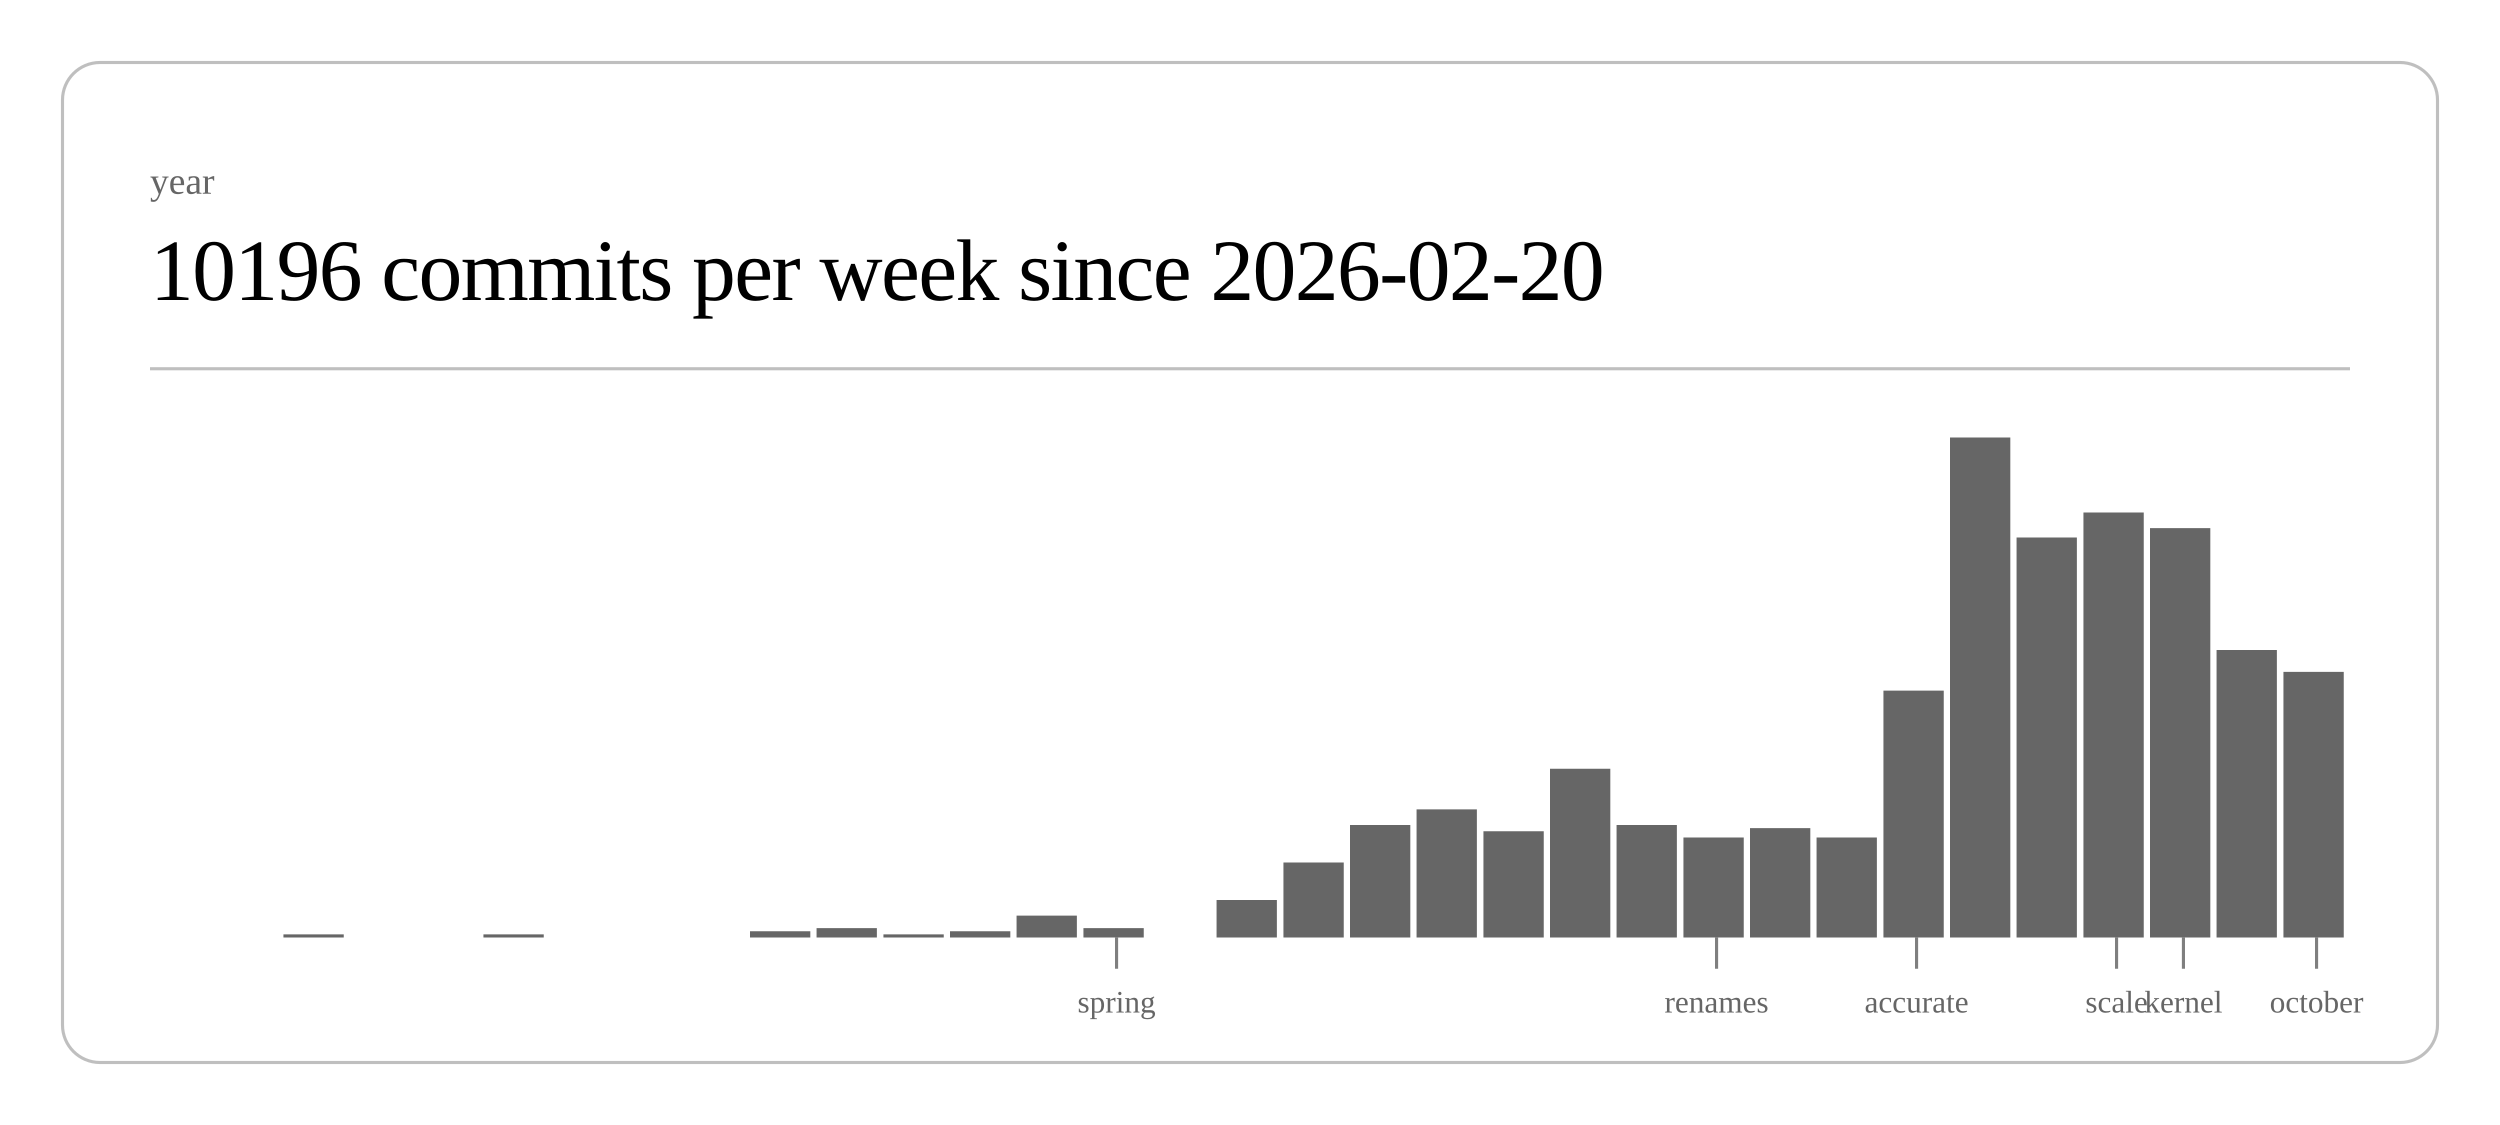
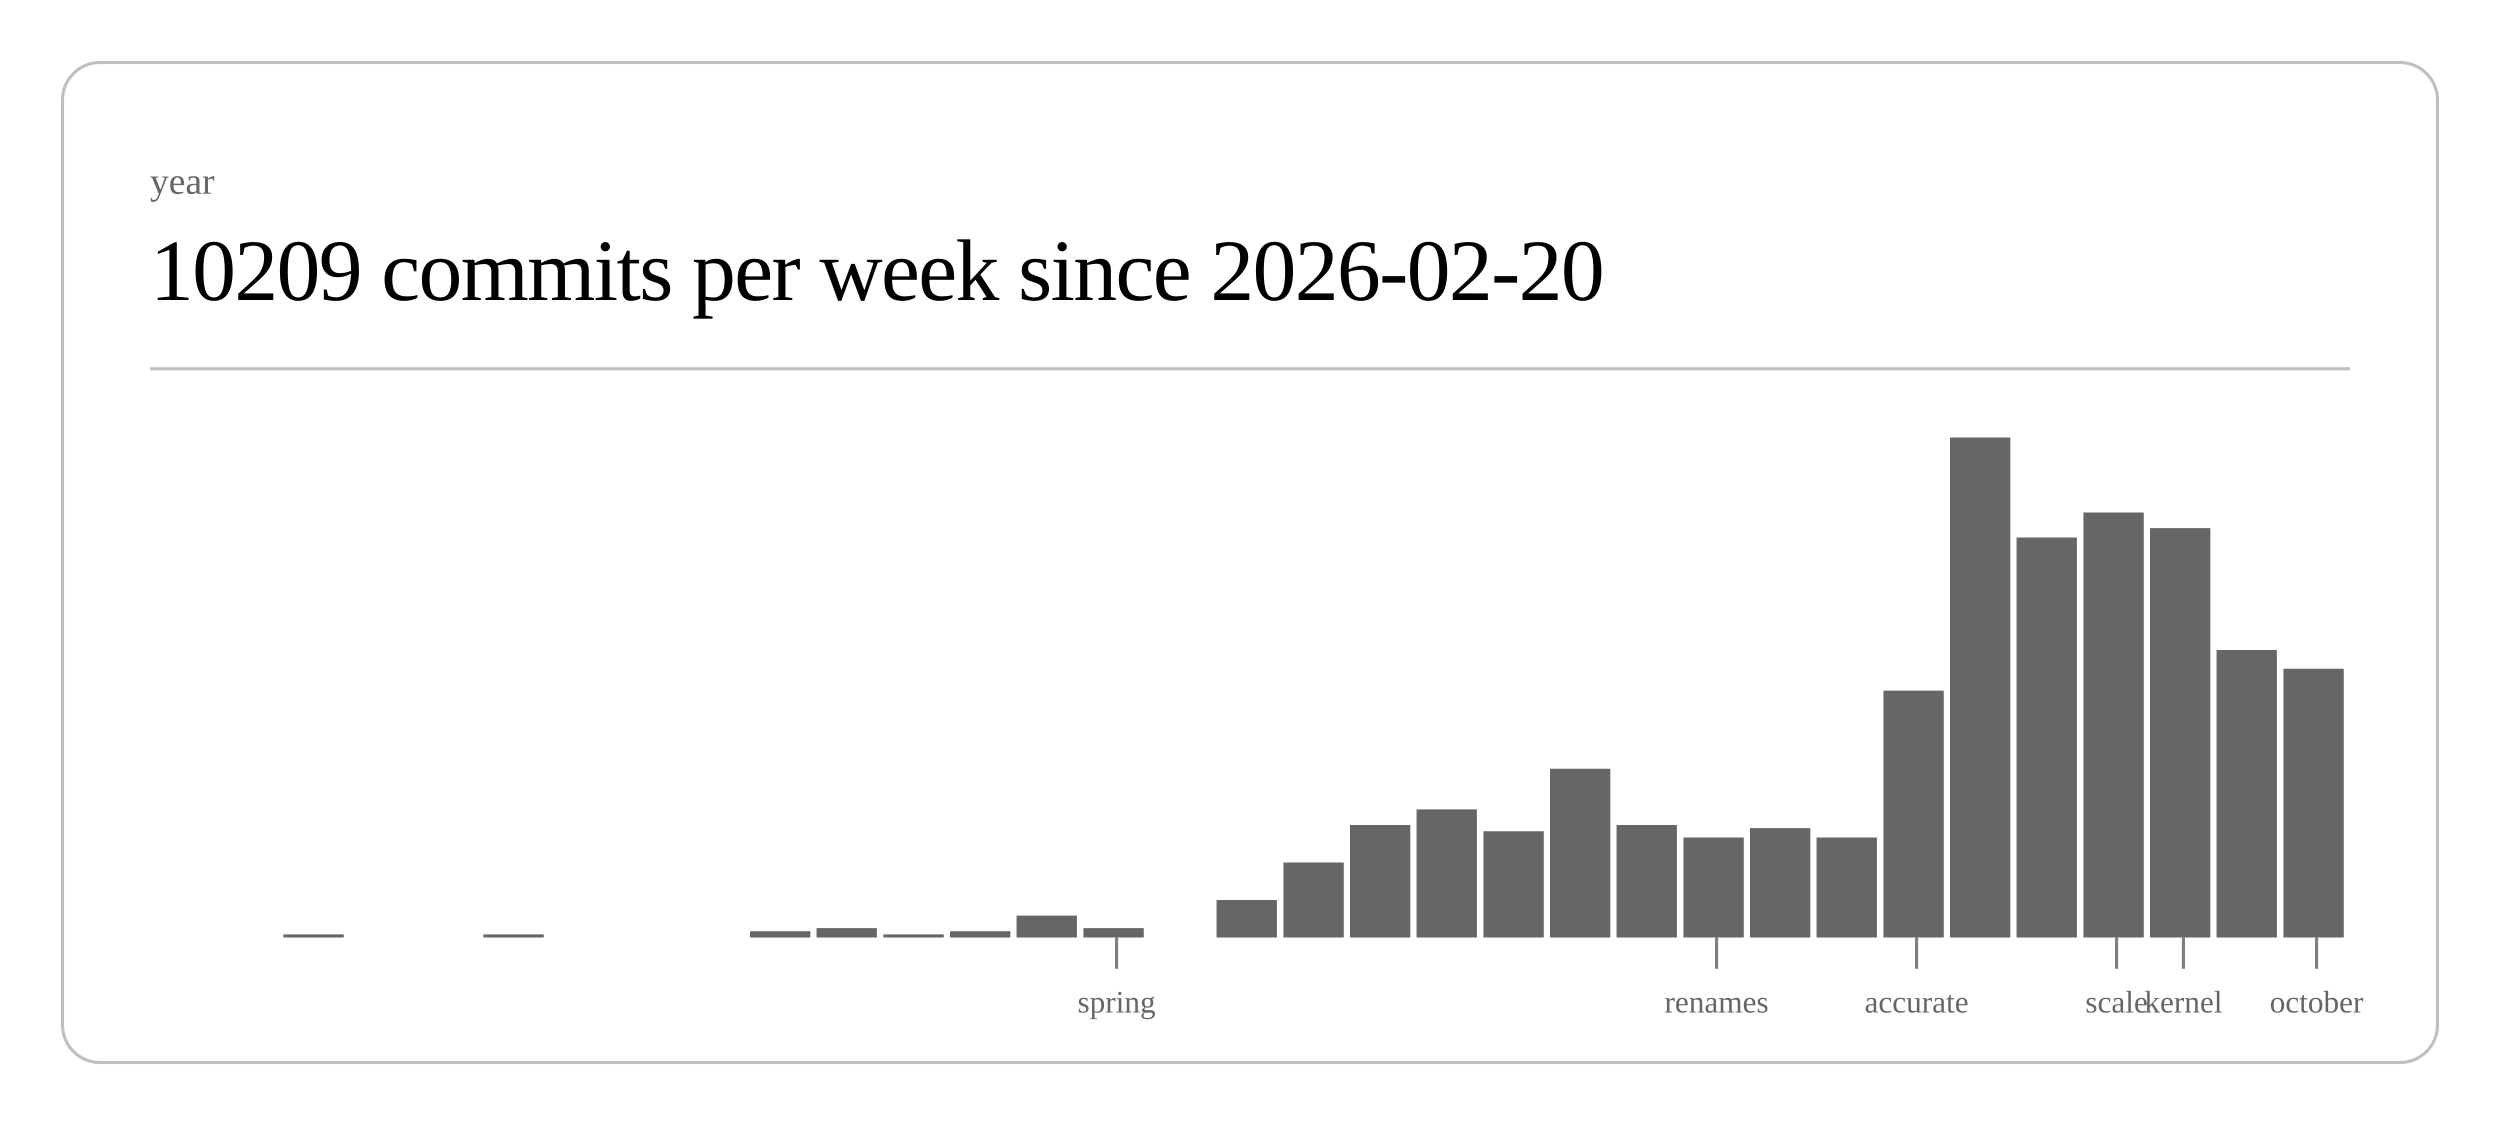
<svg xmlns="http://www.w3.org/2000/svg" class="post-header-svg" viewBox="0 0 800 360" width="800" height="360">
  <rect x="20" y="20" width="760" height="320" rx="12" ry="12" fill="none" stroke="currentColor" stroke-width="1" opacity="0.25" />
  <text fill="currentColor" x="48" y="62" font-size="12" opacity="0.6">year</text>
-   <text fill="currentColor" x="48" y="96" font-size="28" font-weight="300" letter-spacing="-0.5">10196 commits per week since 2026-02-20</text>
+   <text fill="currentColor" x="48" y="96" font-size="28" font-weight="300" letter-spacing="-0.5">10209 commits per week since 2026-02-20</text>
  <line stroke="currentColor" x1="48" y1="118" x2="752" y2="118" stroke-width="1" opacity="0.25" />
  <rect x="90.7" y="299" width="19.3" height="1" fill="currentColor" opacity="0.6" />
  <rect x="154.7" y="299" width="19.3" height="1" fill="currentColor" opacity="0.6" />
  <rect x="240.0" y="298" width="19.3" height="2" fill="currentColor" opacity="0.6" />
  <rect x="261.3" y="297" width="19.3" height="3" fill="currentColor" opacity="0.6" />
  <rect x="282.7" y="299" width="19.3" height="1" fill="currentColor" opacity="0.6" />
  <rect x="304.0" y="298" width="19.3" height="2" fill="currentColor" opacity="0.6" />
  <rect x="325.3" y="293" width="19.3" height="7" fill="currentColor" opacity="0.6" />
  <rect x="346.7" y="297" width="19.3" height="3" fill="currentColor" opacity="0.6" />
  <rect x="389.3" y="288" width="19.3" height="12" fill="currentColor" opacity="0.6" />
  <rect x="410.7" y="276" width="19.3" height="24" fill="currentColor" opacity="0.6" />
  <rect x="432.0" y="264" width="19.3" height="36" fill="currentColor" opacity="0.6" />
  <rect x="453.3" y="259" width="19.3" height="41" fill="currentColor" opacity="0.6" />
  <rect x="474.7" y="266" width="19.3" height="34" fill="currentColor" opacity="0.6" />
  <rect x="496.0" y="246" width="19.3" height="54" fill="currentColor" opacity="0.6" />
  <rect x="517.3" y="264" width="19.3" height="36" fill="currentColor" opacity="0.6" />
  <rect x="538.7" y="268" width="19.3" height="32" fill="currentColor" opacity="0.6" />
  <rect x="560.0" y="265" width="19.3" height="35" fill="currentColor" opacity="0.6" />
  <rect x="581.3" y="268" width="19.3" height="32" fill="currentColor" opacity="0.6" />
  <rect x="602.7" y="221" width="19.3" height="79" fill="currentColor" opacity="0.6" />
  <rect x="624.0" y="140" width="19.3" height="160" fill="currentColor" opacity="0.6" />
  <rect x="645.3" y="172" width="19.3" height="128" fill="currentColor" opacity="0.6" />
  <rect x="666.7" y="164" width="19.3" height="136" fill="currentColor" opacity="0.6" />
  <rect x="688.0" y="169" width="19.3" height="131" fill="currentColor" opacity="0.6" />
  <rect x="709.3" y="208" width="19.3" height="92" fill="currentColor" opacity="0.6" />
-   <rect x="730.7" y="215" width="19.3" height="85" fill="currentColor" opacity="0.6" />
+   <rect x="730.7" y="214" width="19.3" height="86" fill="currentColor" opacity="0.6" />
  <line stroke="currentColor" x1="357.3" y1="300" x2="357.3" y2="310" stroke-width="1" opacity="0.5" />
  <text fill="currentColor" x="357.3" y="324" font-size="10" opacity="0.6" text-anchor="middle">spring</text>
  <line stroke="currentColor" x1="549.3" y1="300" x2="549.3" y2="310" stroke-width="1" opacity="0.5" />
  <text fill="currentColor" x="549.3" y="324" font-size="10" opacity="0.6" text-anchor="middle">renames</text>
  <line stroke="currentColor" x1="613.3" y1="300" x2="613.3" y2="310" stroke-width="1" opacity="0.5" />
  <text fill="currentColor" x="613.3" y="324" font-size="10" opacity="0.6" text-anchor="middle">accurate</text>
  <line stroke="currentColor" x1="677.3" y1="300" x2="677.3" y2="310" stroke-width="1" opacity="0.5" />
  <text fill="currentColor" x="677.3" y="324" font-size="10" opacity="0.6" text-anchor="middle">scale</text>
  <line stroke="currentColor" x1="698.7" y1="300" x2="698.7" y2="310" stroke-width="1" opacity="0.5" />
  <text fill="currentColor" x="698.7" y="324" font-size="10" opacity="0.6" text-anchor="middle">kernel</text>
  <line stroke="currentColor" x1="741.3" y1="300" x2="741.3" y2="310" stroke-width="1" opacity="0.5" />
  <text fill="currentColor" x="741.3" y="324" font-size="10" opacity="0.6" text-anchor="middle">october</text>
</svg>
